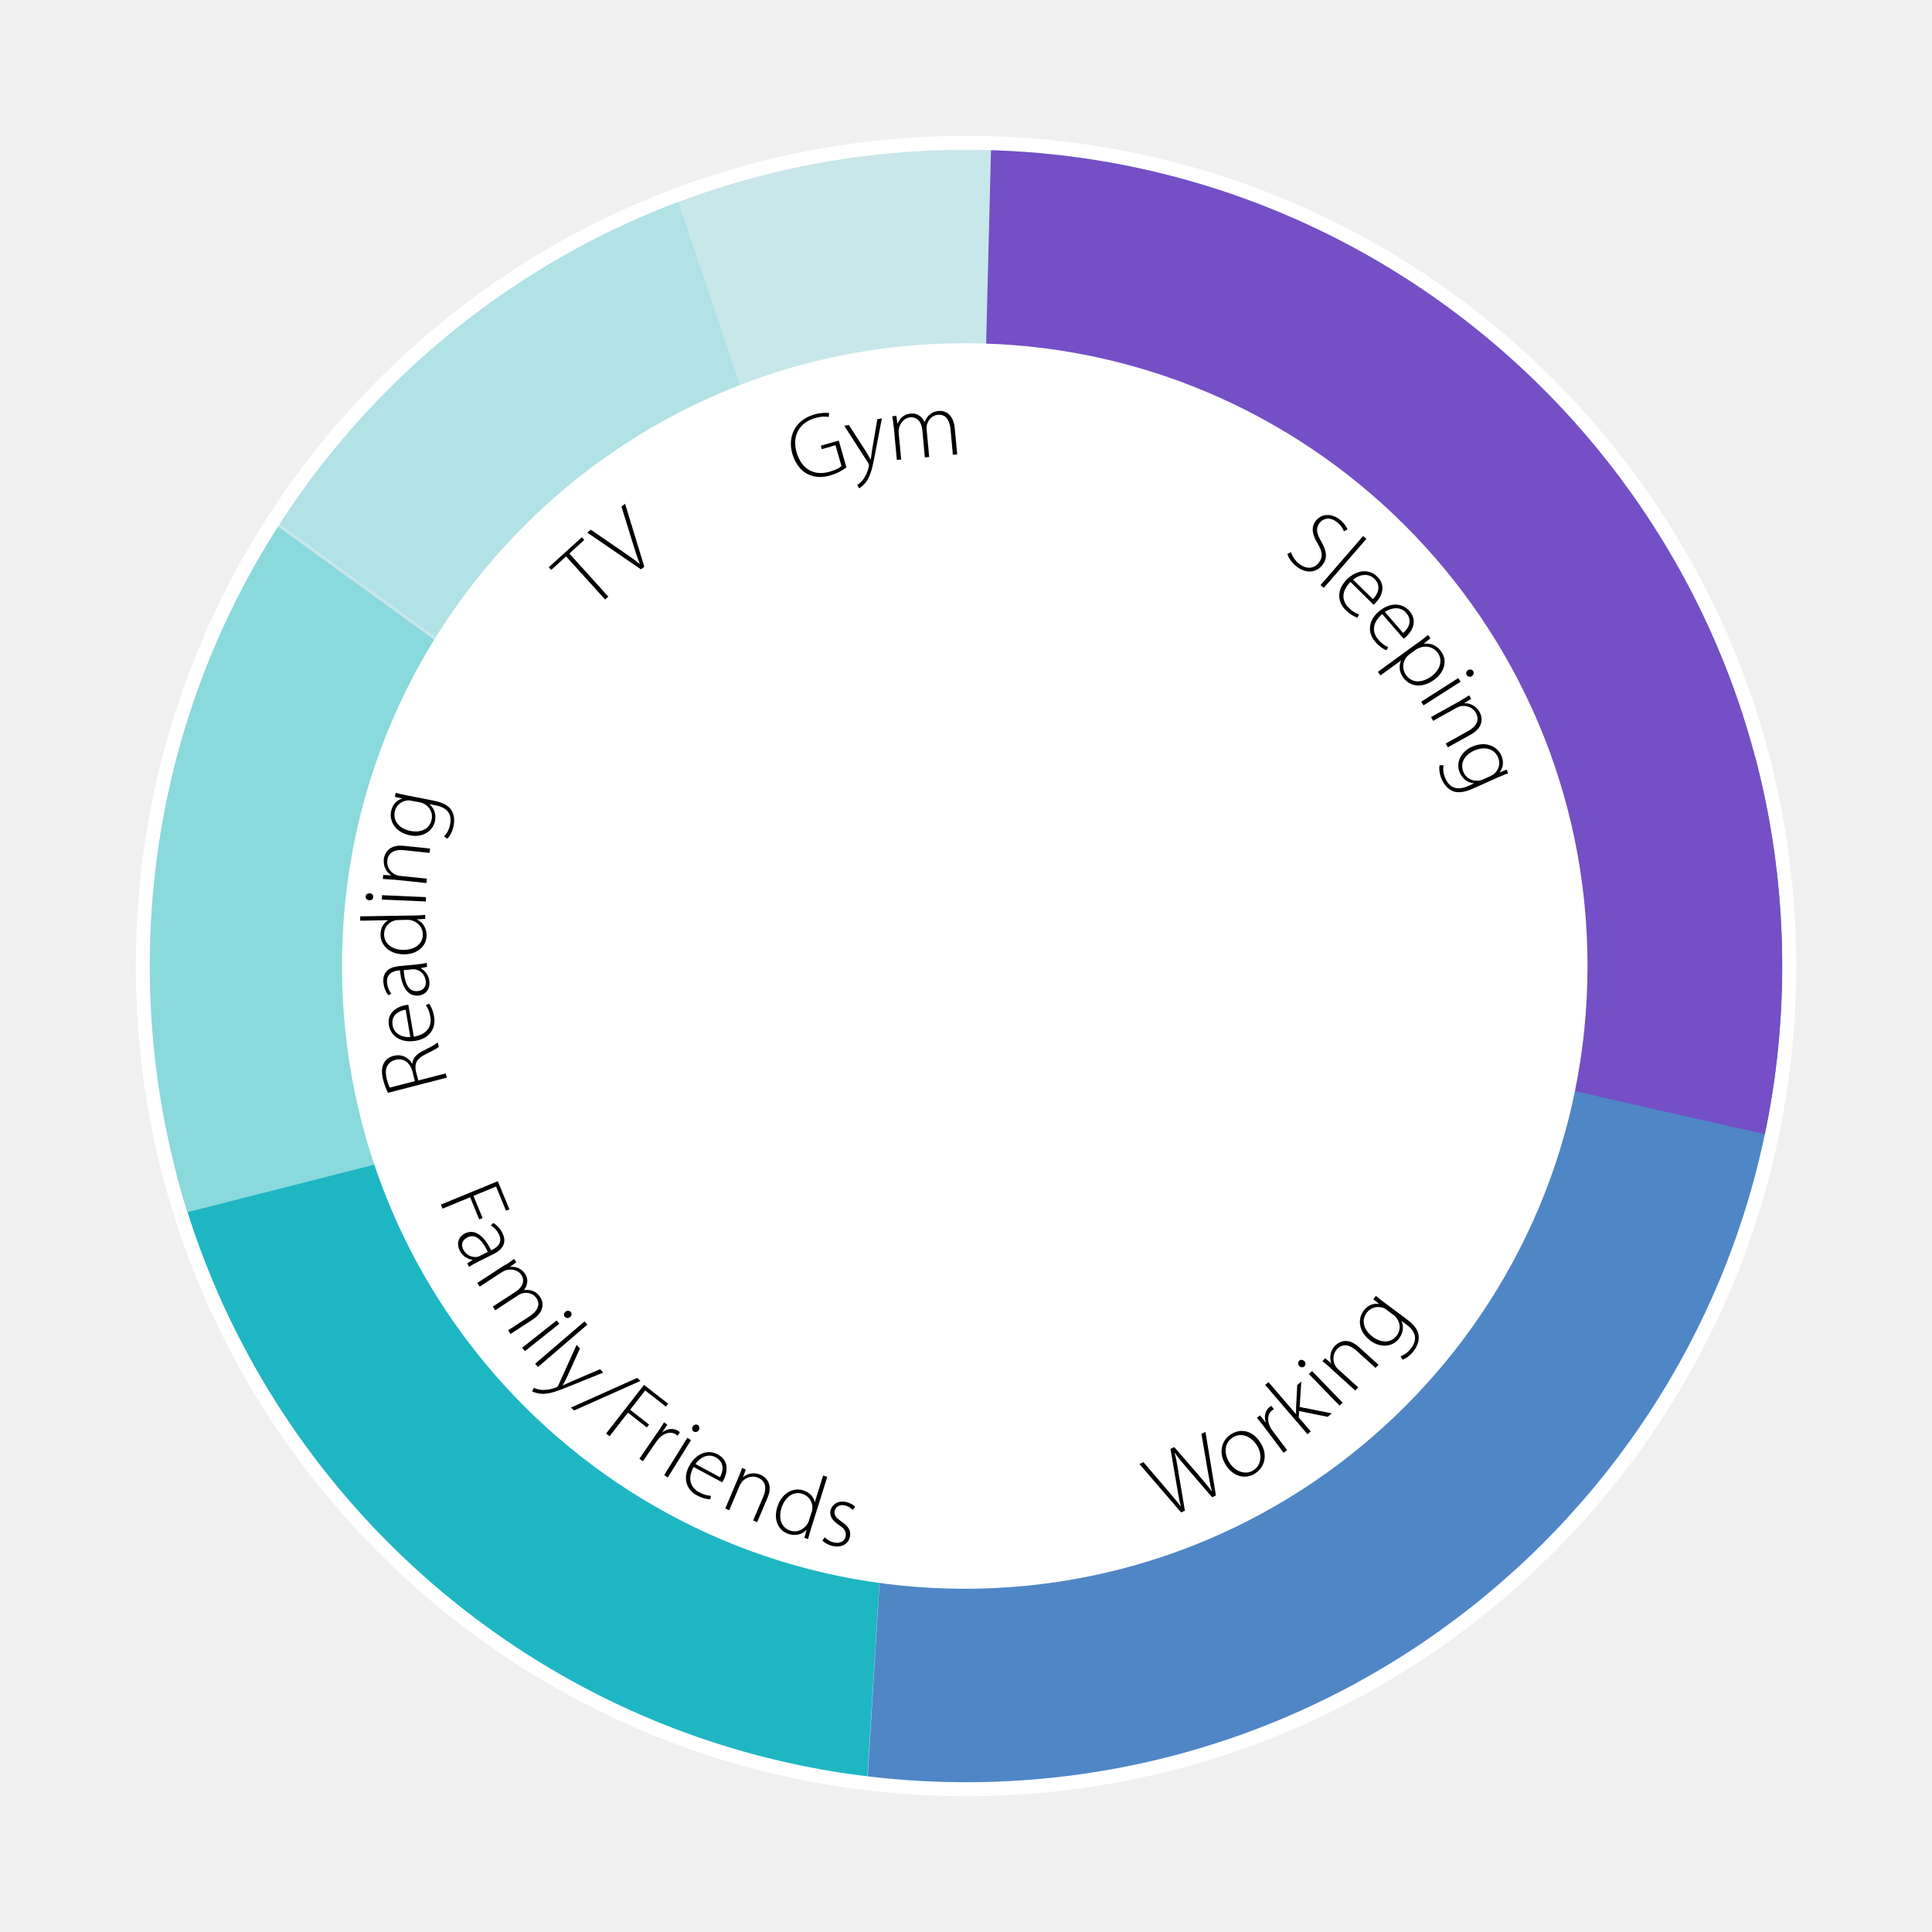
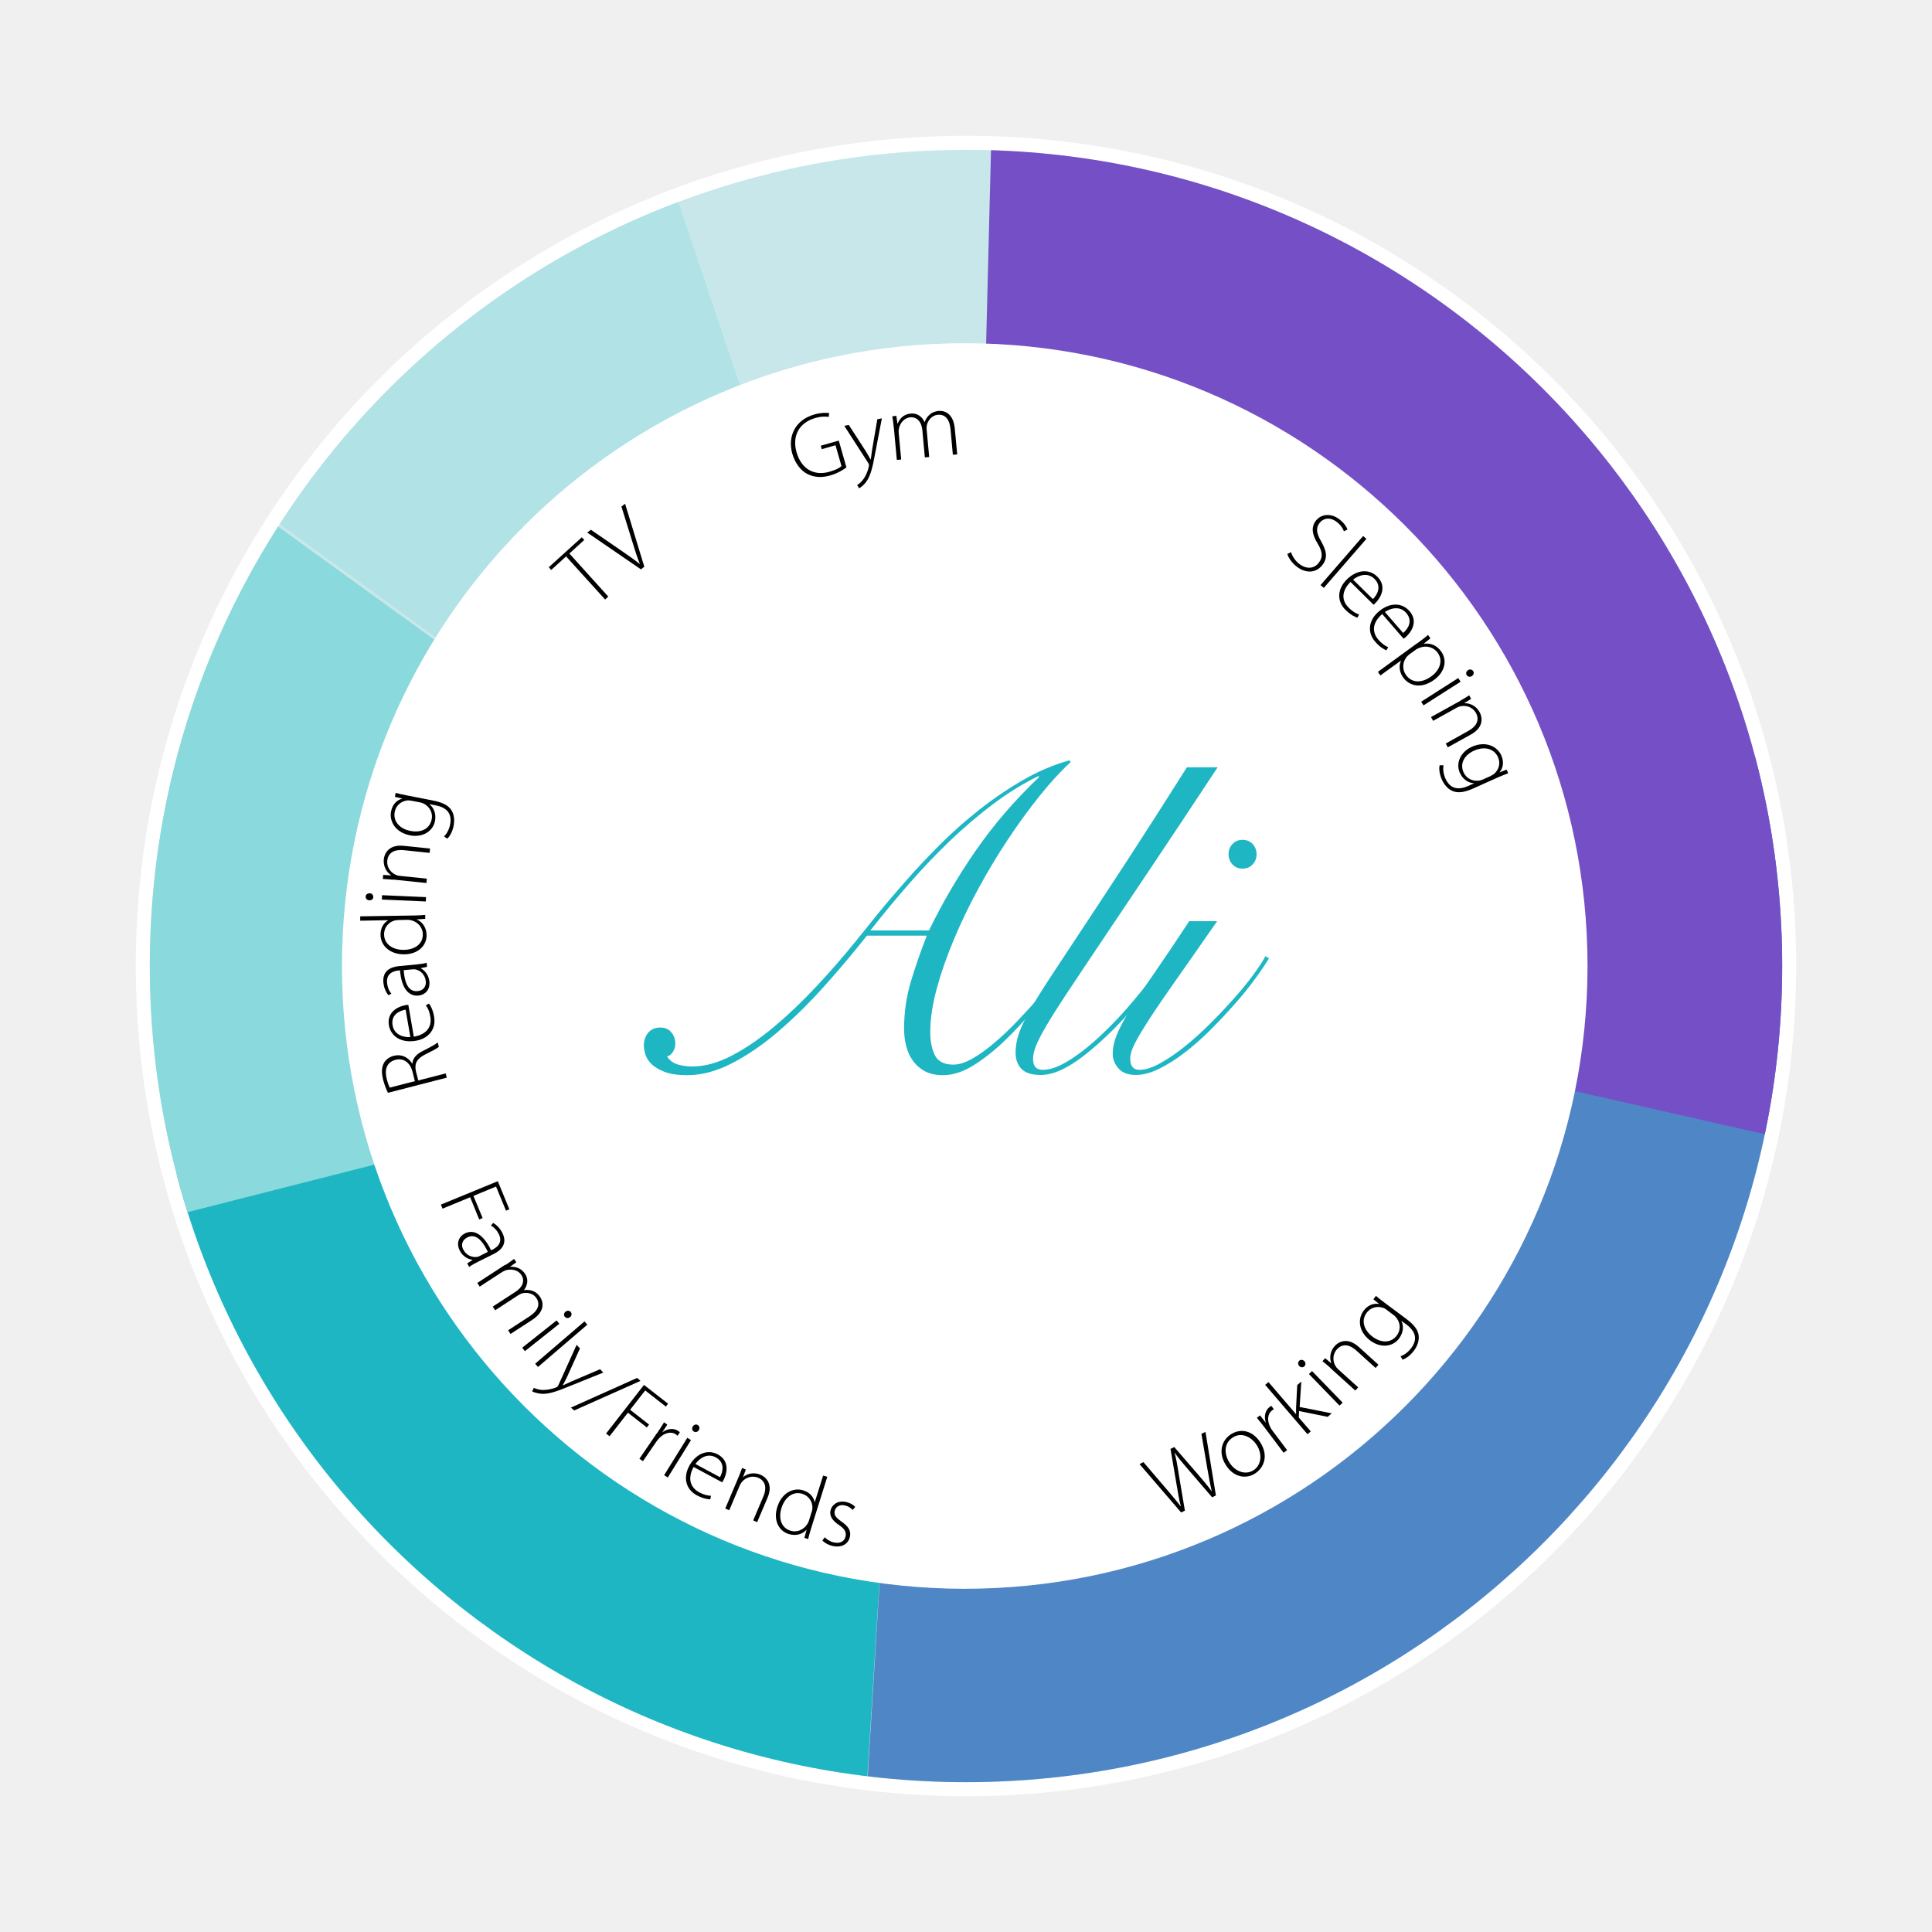
<svg xmlns="http://www.w3.org/2000/svg" id="Layer_1" viewBox="0 0 200 200">
  <defs>
    <style>.cls-1{fill:none;}.cls-2{clip-path:url(#clippath);}.cls-3,.cls-4{fill:#fff;}.cls-5{fill:#744fc6;}.cls-6{fill:#8ad9dd;}.cls-7{fill:#b1e2e5;}.cls-8{fill:#c8e7ea;}.cls-9{fill:#1eb6c3;}.cls-10{fill:#4f86c6;}.cls-4{stroke:#fff;stroke-miterlimit:10;}</style>
    <clipPath id="clippath">
      <circle class="cls-1" cx="100" cy="100" r="84.49" />
    </clipPath>
  </defs>
  <circle class="cls-3" cx="100" cy="100" r="85.94" />
-   <g>
-     <path class="cls-9" d="M90.87,98c-1.48,1.87-3,3.67-4.57,5.41-1.57,1.74-3.15,3.27-4.73,4.62-1.58,1.34-3.16,2.41-4.73,3.21-1.57,.8-3.08,1.2-4.53,1.2-1,0-1.79-.11-2.38-.34-.59-.23-1.04-.5-1.36-.81-.32-.32-.53-.65-.63-1-.11-.35-.16-.66-.16-.93,0-.51,.15-.95,.45-1.31s.72-.54,1.27-.54c.48,0,.86,.17,1.13,.5,.27,.33,.41,.72,.41,1.18,0,.27-.08,.54-.23,.81-.15,.27-.36,.44-.63,.5,.27,.42,.65,.7,1.13,.84,.48,.14,.98,.2,1.49,.2,1.3,0,2.66-.38,4.1-1.13,1.43-.75,2.88-1.74,4.35-2.97s2.92-2.61,4.37-4.16c1.45-1.55,2.84-3.15,4.16-4.78,.57-.72,1.29-1.61,2.15-2.67,.86-1.06,1.83-2.2,2.92-3.44,1.09-1.24,2.27-2.5,3.55-3.78s2.65-2.5,4.1-3.64c1.45-1.15,2.96-2.17,4.53-3.08s3.17-1.58,4.8-2.04l.14,.18c-1.03,.94-2.1,2.1-3.21,3.49-1.12,1.39-2.21,2.89-3.28,4.5-1.07,1.61-2.09,3.31-3.06,5.09-.97,1.78-1.82,3.55-2.56,5.32-.74,1.77-1.33,3.46-1.77,5.09-.44,1.63-.66,3.12-.66,4.48,0,.94,.16,1.73,.48,2.38,.32,.65,.96,.97,1.92,.97,.57,0,1.23-.21,1.97-.63,.74-.42,1.52-.98,2.33-1.68,.81-.69,1.62-1.46,2.42-2.31,.8-.84,1.56-1.68,2.29-2.51,.72-.83,1.37-1.61,1.95-2.35,.57-.74,1.03-1.34,1.36-1.79l.32,.14c-1.03,1.3-2.11,2.67-3.26,4.12-1.15,1.45-2.31,2.77-3.49,3.96-1.18,1.19-2.36,2.18-3.55,2.96-1.19,.79-2.33,1.18-3.42,1.18-.72,0-1.33-.13-1.83-.38-.5-.26-.91-.61-1.25-1.06s-.57-.97-.72-1.54c-.15-.57-.23-1.18-.23-1.81,0-1.72,.24-3.37,.72-4.96,.48-1.58,1.03-3.15,1.63-4.69h-6.2Zm6.43-.54c1.36-2.81,2.96-5.55,4.82-8.24,1.86-2.69,4.05-5.24,6.59-7.65l-.09-.09c-1.6,.79-3.16,1.75-4.69,2.9-1.52,1.15-3.01,2.41-4.46,3.8s-2.86,2.87-4.23,4.44c-1.37,1.57-2.71,3.18-4.01,4.84h6.07Z" />
-     <path class="cls-9" d="M127.18,80.58c-2.69,4.07-5.02,7.6-7.02,10.57-1.99,2.97-3.7,5.52-5.12,7.63s-2.58,3.86-3.49,5.23c-.91,1.37-1.62,2.5-2.13,3.37-.51,.88-.87,1.57-1.06,2.08-.2,.51-.29,.95-.29,1.31,0,.75,.33,1.13,1,1.13,.75,0,1.64-.31,2.65-.93,1.01-.62,2.1-1.46,3.26-2.54,1.16-1.07,2.35-2.32,3.55-3.76,1.21-1.43,2.38-2.96,3.53-4.59l.5,.18c-1.09,1.54-2.23,3.03-3.44,4.46-1.21,1.43-2.37,2.68-3.49,3.73-1.48,1.39-2.75,2.4-3.83,3.03s-2.04,.95-2.92,.95c-.94,0-1.61-.21-2.01-.63s-.61-.98-.61-1.67c0-.63,.11-1.29,.34-1.97,.23-.68,.61-1.49,1.15-2.44s1.26-2.1,2.15-3.46c.89-1.36,1.99-3.02,3.3-5,1.31-1.98,2.86-4.33,4.64-7.06,1.78-2.73,3.83-5.94,6.16-9.62h3.17Z" />
-     <path class="cls-9" d="M127.13,96.51c-1.66,2.38-3.06,4.39-4.21,6.02-1.15,1.63-2.08,2.99-2.78,4.07s-1.22,1.95-1.54,2.58c-.32,.63-.47,1.15-.47,1.54,0,.79,.32,1.18,.95,1.18s1.3-.22,2.11-.66c.8-.44,1.64-1,2.51-1.7,.88-.69,1.75-1.48,2.63-2.35,.88-.87,1.7-1.74,2.47-2.6,.77-.86,1.45-1.69,2.04-2.49,.59-.8,1.02-1.46,1.29-1.97l.36,.23c-.36,.6-.85,1.33-1.47,2.17-.62,.85-1.32,1.71-2.11,2.6-.79,.89-1.61,1.77-2.49,2.65-.88,.88-1.77,1.66-2.67,2.35s-1.79,1.25-2.65,1.67-1.65,.63-2.38,.63c-.81,0-1.42-.23-1.81-.68s-.59-.95-.59-1.49c0-.63,.14-1.31,.43-2.01,.29-.71,.75-1.58,1.38-2.6,.63-1.03,1.46-2.27,2.47-3.73,1.01-1.46,2.23-3.27,3.64-5.41h2.9Zm2.63-8.42c.42,0,.77,.14,1.04,.43,.27,.29,.41,.64,.41,1.06s-.14,.78-.41,1.06c-.27,.29-.62,.43-1.04,.43s-.77-.14-1.04-.43c-.27-.29-.41-.64-.41-1.06s.14-.78,.41-1.06c.27-.29,.62-.43,1.04-.43Z" />
-   </g>
  <g class="cls-2">
    <g>
      <g>
        <circle class="cls-8" cx="99.87" cy="100" r="85.55" />
        <path class="cls-9" d="M89.74,184.69l5.2-83.55L17.49,121.77c9.25,34.75,38.62,58.78,72.26,62.92Z" />
        <path class="cls-10" d="M89.79,184.46c10.2,1.2,20.78,.59,31.33-2.12,45.83-11.77,73.45-58.46,61.68-104.29l-87.86,22.56-5.15,83.85Z" />
        <path class="cls-6" d="M28.19,54.08c-8.77,13.43-13.87,29.47-13.87,46.71,0,8.71,1.31,17.12,3.73,25.04l80.85-20.56L28.19,54.08Z" />
        <path class="cls-7" d="M28.15,53.35l.97,1.02,69.22,50.12L69.86,19.87c-17.22,6.45-31.81,18.3-41.71,33.49Z" />
        <path class="cls-5" d="M182.11,75.32c-10.78-34.54-41.41-59.16-79.5-60.64l-2.12,84.09,83.12,18.85c3.98-23.45,1.52-32.64-1.5-42.3Z" />
        <circle class="cls-4" cx="99.87" cy="100" r="63.97" />
      </g>
      <g>
        <g>
          <path d="M133.65,57.16c.13,.42,.41,.87,.83,1.2,.75,.59,1.54,.53,2.03-.09,.44-.56,.42-1.12-.09-1.97-.58-.92-.73-1.72-.2-2.4,.58-.73,1.61-.79,2.46-.12,.47,.37,.73,.78,.81,1.03l-.37,.19c-.06-.2-.27-.6-.7-.94-.81-.64-1.49-.34-1.8,.05-.44,.56-.34,1.09,.15,1.94,.56,.99,.7,1.71,.11,2.46-.58,.73-1.61,.96-2.68,.12-.43-.34-.83-.88-.93-1.28l.37-.19Z" />
          <path d="M141.11,55.49l.34,.29-4.41,5.08-.34-.29,4.41-5.08Z" />
          <path d="M139.8,60.24c-1.02,1.04-.86,2-.19,2.66,.47,.47,.81,.61,1.08,.71l-.17,.33c-.19-.06-.66-.24-1.23-.8-.93-.92-.84-2.17,.1-3.12,1.07-1.08,2.36-1.15,3.19-.32,1.06,1.05,.28,2.25-.18,2.71-.09,.09-.14,.14-.21,.19l-2.39-2.36Zm2.32,1.78c.45-.44,.95-1.32,.16-2.1-.71-.7-1.65-.37-2.21,.08l2.05,2.02Z" />
          <path d="M143.08,63.57c-1.1,.95-1.01,1.93-.4,2.64,.44,.5,.76,.67,1.03,.79l-.19,.32c-.19-.07-.64-.29-1.16-.89-.86-.99-.67-2.23,.34-3.1,1.15-1,2.44-.96,3.21-.07,.98,1.13,.1,2.26-.39,2.69-.1,.08-.15,.13-.22,.17l-2.2-2.54Zm2.17,1.96c.49-.41,1.05-1.24,.32-2.08-.66-.76-1.62-.49-2.21-.1l1.89,2.17Z" />
          <path d="M146.68,66.62c.46-.33,.82-.61,1.15-.89l.25,.35-.68,.54v.02c.69-.09,1.32,.15,1.78,.79,.69,.95,.37,2.15-.71,2.94-1.32,.96-2.56,.66-3.21-.23-.38-.53-.49-1.17-.23-1.74v-.02s-2.13,1.54-2.13,1.54l-.26-.37,4.02-2.93Zm-.79,1.13c-.1,.07-.19,.16-.27,.25-.46,.56-.47,1.33-.06,1.89,.62,.85,1.65,.83,2.63,.11,.83-.6,1.24-1.61,.63-2.44-.39-.54-1.14-.79-1.87-.5-.12,.05-.25,.1-.35,.17l-.72,.52Z" />
          <path d="M147.12,72.64l3.84-2.45,.24,.38-3.84,2.45-.24-.38Zm5.25-2.65c-.18,.11-.41,.09-.54-.11-.11-.17-.04-.39,.14-.51,.18-.11,.42-.08,.53,.1,.12,.18,.05,.4-.14,.52Z" />
          <path d="M151.16,72.54c.36-.2,.63-.37,.93-.56l.2,.37-.7,.43v.02c.58-.03,1.22,.27,1.58,.92,.21,.38,.58,1.5-.91,2.32l-2.38,1.32-.22-.39,2.35-1.31c.72-.4,1.23-1.05,.77-1.87-.31-.56-.98-.81-1.58-.68-.11,.02-.26,.07-.38,.14l-2.46,1.37-.22-.39,3.03-1.68Z" />
          <path d="M156.12,80.05c-.32,.12-.65,.25-1.09,.44l-2.47,1.11c-1.06,.48-1.69,.49-2.18,.29-.53-.22-.91-.72-1.12-1.19-.21-.47-.33-1.06-.23-1.48h.4c-.06,.37-.04,.85,.21,1.39,.39,.87,1.12,1.3,2.35,.75l.59-.26v-.02c-.53-.03-1.12-.34-1.46-1.08-.46-1.04,.12-2.19,1.24-2.69,1.45-.65,2.63-.04,3.05,.88,.36,.81,.1,1.43-.17,1.75v.02s.72-.29,.72-.29l.17,.38Zm-1.8,.27c.15-.07,.27-.14,.38-.23,.42-.4,.68-1.03,.37-1.71-.39-.88-1.39-1.16-2.48-.67-.93,.42-1.52,1.27-1.08,2.25,.25,.55,.82,.92,1.51,.86,.16-.01,.33-.06,.47-.12l.83-.37Z" />
        </g>
        <g>
          <path d="M122.27,156.57l-4.31-5.01,.41-.2,2.42,2.83c.55,.65,1.06,1.25,1.43,1.74h.02c-.17-.59-.29-1.38-.44-2.24l-.63-3.7,.39-.19,2.42,2.79c.52,.61,1.06,1.23,1.44,1.77h.02c-.17-.69-.29-1.41-.44-2.24l-.63-3.69,.42-.2,1.08,6.58-.39,.19-2.48-2.88c-.63-.73-1.05-1.23-1.39-1.73h-.02c.17,.59,.28,1.23,.43,2.2l.64,3.79-.39,.19Z" />
          <path d="M130.46,149.31c.92,1.43,.33,2.67-.53,3.22-.99,.64-2.25,.36-3.02-.85-.84-1.31-.44-2.59,.51-3.2,1.06-.68,2.29-.35,3.04,.83Zm-3.18,2.11c.62,.96,1.69,1.29,2.48,.78,.8-.51,.96-1.64,.33-2.62-.45-.7-1.47-1.42-2.48-.77-.98,.63-.86,1.79-.33,2.61Z" />
          <path d="M130.96,147.84c-.27-.36-.57-.73-.85-1.07l.33-.25,.57,.73,.02-.02c-.19-.58-.08-1.22,.42-1.6,.05-.04,.11-.07,.16-.09l.26,.34c-.06,.03-.12,.07-.18,.12-.5,.38-.53,1.08-.19,1.74,.06,.12,.14,.25,.23,.37l1.51,2.01-.36,.27-1.92-2.55Z" />
          <path d="M134.16,146.39h.01c0-.19,0-.47,0-.68l.12-2.33,.42-.36-.17,2.63,3.32,.66-.42,.36-2.96-.6-.03,.67,1.24,1.44-.34,.29-4.38-5.11,.34-.29,2.85,3.32Z" />
          <path d="M135.02,140.9c.15,.15,.17,.38,0,.55-.15,.14-.38,.11-.52-.04-.15-.15-.16-.39-.01-.54,.15-.15,.38-.12,.53,.03Zm3.65,4.61l-3.17-3.27,.32-.31,3.17,3.27-.32,.31Z" />
          <path d="M137.73,141.61c-.31-.28-.55-.48-.83-.7l.28-.31,.63,.53h.01c-.21-.54-.14-1.25,.36-1.8,.29-.32,1.23-1.03,2.5,.12l2.02,1.83-.3,.33-1.99-1.8c-.61-.56-1.39-.82-2.02-.12-.43,.47-.46,1.19-.14,1.72,.06,.1,.15,.22,.26,.32l2.09,1.89-.3,.33-2.57-2.32Z" />
          <path d="M142.44,134.15c.26,.22,.54,.45,.92,.73l2.18,1.62c.94,.7,1.26,1.23,1.32,1.76,.07,.57-.18,1.15-.49,1.56-.31,.42-.76,.8-1.18,.93l-.2-.35c.35-.13,.76-.39,1.11-.86,.57-.77,.58-1.62-.5-2.42l-.52-.38v.02c.22,.47,.24,1.14-.25,1.8-.68,.92-1.97,.97-2.96,.23-1.28-.95-1.32-2.28-.72-3.09,.53-.72,1.2-.79,1.61-.71h.01s-.6-.49-.6-.49l.25-.33Zm1.11,1.44c-.13-.1-.25-.17-.39-.21-.55-.18-1.23-.08-1.68,.51-.58,.77-.34,1.78,.63,2.5,.82,.61,1.86,.71,2.5-.16,.36-.49,.4-1.17,0-1.74-.09-.13-.21-.26-.34-.35l-.73-.55Z" />
        </g>
        <g>
          <path d="M51.53,122.27l1.2,2.92-.35,.14-1.03-2.5-2.34,.97,.95,2.29-.35,.15-.94-2.3-2.86,1.18-.17-.42,5.91-2.43Z" />
          <path d="M48.37,130.78l.55-.35v-.02c-.42-.04-1.01-.31-1.33-.96-.41-.82-.02-1.49,.52-1.76,.94-.47,1.92,.07,2.73,1.74l.11-.05c.4-.2,1.17-.68,.68-1.64-.18-.36-.46-.68-.81-.87l.23-.27c.44,.24,.76,.65,.95,1.02,.59,1.17-.18,1.84-.91,2.2l-1.59,.79c-.32,.16-.65,.34-.94,.54l-.19-.37Zm2.13-1.18c-.42-.9-1.13-2-2.11-1.51-.59,.29-.66,.81-.45,1.23,.34,.68,.95,.85,1.42,.8,.1-.01,.19-.04,.26-.08l.87-.44Z" />
          <path d="M52.33,130.95c.35-.23,.6-.41,.89-.63l.23,.35-.66,.47h.01c.6-.03,1.16,.13,1.57,.75,.35,.53,.25,1.16-.12,1.64v.02c.31-.04,.57-.01,.78,.05,.37,.11,.65,.3,.91,.71,.24,.37,.6,1.38-.84,2.32l-2.25,1.46-.25-.38,2.21-1.44c.86-.56,1.15-1.22,.72-1.89-.31-.47-.91-.62-1.41-.51-.13,.03-.28,.09-.42,.18l-2.44,1.59-.25-.38,2.38-1.55c.69-.45,.98-1.11,.58-1.73-.33-.51-1.01-.64-1.55-.5-.13,.04-.27,.1-.41,.18l-2.35,1.53-.25-.38,2.9-1.89Z" />
          <path d="M54.05,139.52l3.57-2.83,.28,.35-3.56,2.83-.28-.35Zm4.95-3.17c-.16,.13-.39,.13-.54-.05-.13-.16-.08-.39,.09-.52,.16-.13,.41-.12,.54,.04,.13,.17,.09,.39-.08,.53Z" />
          <path d="M60.51,136.79l.29,.34-5.11,4.38-.29-.34,5.11-4.38Z" />
          <path d="M60.04,139.58l-1.32,2.92c-.15,.31-.32,.66-.48,.92h.01c.27-.12,.61-.28,.97-.44l2.9-1.24,.33,.35-3.4,1.37c-1.4,.58-2.28,.89-3.06,.82-.47-.05-.79-.19-.9-.24l.17-.37c.22,.1,.54,.21,.92,.22,.32,0,.8-.04,1.35-.25,.1-.04,.15-.07,.18-.1,.03-.03,.07-.08,.11-.18l1.87-4.14,.33,.35Z" />
          <path d="M59.11,145.71l6.85-3.07,.34,.31-6.86,3.06-.33-.29Z" />
          <path d="M66.67,143.37l2.49,1.94-.23,.3-2.14-1.67-1.56,2,1.96,1.53-.23,.3-1.96-1.53-1.9,2.44-.36-.28,3.93-5.04Z" />
          <path d="M68,148.39c.26-.38,.51-.77,.74-1.15l.34,.24-.51,.77h.02c.49-.35,1.13-.46,1.65-.1,.05,.04,.1,.08,.14,.12l-.24,.36c-.05-.05-.1-.09-.17-.14-.51-.35-1.19-.16-1.71,.37-.09,.1-.19,.21-.28,.33l-1.42,2.07-.37-.25,1.8-2.63Z" />
          <path d="M68.75,152.71l2.4-3.87,.38,.24-2.4,3.87-.38-.24Zm3.59-4.66c-.11,.18-.33,.26-.53,.13-.18-.11-.2-.34-.09-.52,.11-.18,.34-.25,.52-.14,.18,.11,.21,.34,.1,.53Z" />
          <path d="M71.8,151.86c-.69,1.28-.26,2.16,.56,2.61,.58,.31,.95,.36,1.24,.37l-.07,.37c-.2,0-.71-.05-1.4-.42-1.15-.62-1.42-1.84-.79-3.02,.72-1.34,1.94-1.76,2.97-1.21,1.31,.71,.9,2.07,.59,2.65-.06,.11-.09,.18-.14,.24l-2.96-1.59Zm2.73,1.06c.31-.55,.54-1.53-.44-2.06-.88-.47-1.69,.11-2.1,.69l2.54,1.37Z" />
          <path d="M76.43,152.98c.16-.38,.27-.68,.39-1.02l.39,.17-.29,.77h.02c.43-.37,1.12-.52,1.8-.23,.4,.17,1.38,.83,.71,2.39l-1.07,2.51-.41-.18,1.05-2.47c.33-.76,.32-1.58-.54-1.95-.59-.25-1.27-.04-1.67,.43-.07,.09-.16,.22-.22,.35l-1.1,2.59-.41-.18,1.35-3.19Z" />
          <path d="M85.64,152.88l-1.7,5.42c-.1,.32-.21,.71-.28,1.02l-.39-.12,.23-.83h-.02c-.37,.41-1.03,.68-1.84,.43-1.07-.34-1.59-1.48-1.18-2.78,.45-1.45,1.62-2.07,2.69-1.74,.75,.23,1.1,.77,1.18,1.21h.02s.86-2.74,.86-2.74l.43,.13Zm-1.62,3.67c.04-.12,.07-.28,.08-.41,.03-.63-.33-1.27-1.04-1.5-.94-.3-1.8,.34-2.16,1.46-.31,.98-.1,2.03,.93,2.36,.62,.19,1.33-.04,1.75-.7,.07-.1,.12-.21,.16-.34l.27-.87Z" />
          <path d="M85.38,159.14c.21,.21,.53,.44,.93,.53,.7,.16,1.12-.15,1.22-.61,.11-.49-.12-.82-.71-1.21-.66-.45-.97-.93-.85-1.47,.15-.64,.78-1.09,1.64-.89,.41,.09,.73,.29,.92,.5l-.26,.32c-.13-.14-.38-.37-.82-.47-.56-.13-.95,.17-1.04,.57-.1,.46,.17,.73,.72,1.12,.65,.45,1,.9,.85,1.57-.17,.76-.88,1.14-1.79,.94-.43-.1-.8-.31-1.06-.56l.25-.34Z" />
        </g>
        <g>
          <path d="M40.15,113.11c-.18-.36-.37-.88-.48-1.3-.21-.81-.16-1.36,.09-1.8,.19-.33,.56-.6,.99-.71,.83-.21,1.5,.14,1.92,.8h.02c.03-.54,.42-.98,1.07-1.3,.91-.46,1.34-.7,1.55-.89l.12,.46c-.15,.14-.67,.42-1.4,.78-.84,.42-1.15,.9-.98,1.73l.25,.97,2.84-.73,.11,.44-6.1,1.57Zm2.8-1.19l-.25-.98c-.25-.96-.94-1.44-1.75-1.23-.95,.25-1.16,1.04-.91,2.01,.11,.42,.23,.72,.31,.87l2.6-.67Z" />
          <path d="M42.84,107.32c1.43-.25,1.87-1.13,1.71-2.05-.11-.66-.3-.97-.47-1.2l.33-.18c.12,.16,.4,.58,.53,1.37,.22,1.29-.58,2.25-1.89,2.48-1.5,.26-2.58-.44-2.79-1.59-.25-1.47,1.08-1.99,1.73-2.1,.13-.02,.2-.03,.28-.03l.57,3.31Zm-.85-2.8c-.63,.1-1.54,.52-1.35,1.62,.17,.99,1.13,1.26,1.84,1.22l-.49-2.84Z" />
          <path d="M44.2,100.09l-.64,.13v.02c.37,.19,.82,.65,.89,1.37,.09,.91-.51,1.39-1.12,1.45-1.05,.1-1.76-.76-1.92-2.6h-.12c-.45,.05-1.33,.23-1.22,1.3,.04,.4,.18,.8,.45,1.1l-.31,.17c-.32-.39-.48-.88-.52-1.29-.13-1.31,.83-1.65,1.64-1.73l1.77-.17c.36-.03,.73-.08,1.07-.17l.04,.41Zm-2.41,.34c.07,.99,.34,2.28,1.43,2.17,.65-.06,.9-.52,.86-.99-.07-.75-.58-1.14-1.04-1.25-.1-.02-.2-.03-.28-.02l-.97,.09Z" />
          <path d="M37.28,94.86l5.68-.09c.33,0,.74-.03,1.06-.06v.41s-.86,.05-.86,.05v.02c.51,.22,.98,.76,1,1.6,.02,1.12-.91,1.98-2.27,2-1.52,.03-2.48-.89-2.5-2.01-.01-.78,.39-1.29,.78-1.5v-.02s-2.88,.05-2.88,.05v-.45Zm3.98,.38c-.12,0-.29,.02-.41,.05-.61,.17-1.11,.71-1.09,1.46,.02,.99,.89,1.6,2.07,1.58,1.02-.02,1.96-.54,1.94-1.63-.01-.65-.46-1.25-1.22-1.44-.12-.03-.24-.04-.38-.04l-.91,.02Z" />
          <path d="M38.26,92.47c.21,0,.39,.16,.38,.4,0,.21-.2,.34-.41,.33-.21,0-.39-.18-.38-.38,0-.21,.19-.35,.41-.34Zm5.82,.85l-4.55-.2,.02-.45,4.55,.2-.02,.45Z" />
          <path d="M40.72,91.07c-.42-.04-.73-.06-1.09-.08l.04-.42,.82,.05v-.02c-.48-.3-.83-.91-.76-1.66,.05-.43,.39-1.56,2.08-1.38l2.71,.28-.05,.45-2.67-.28c-.83-.09-1.61,.15-1.71,1.09-.07,.64,.33,1.23,.9,1.47,.1,.04,.25,.09,.4,.1l2.8,.29-.05,.45-3.45-.36Z" />
          <path d="M40.97,82.08c.33,.09,.68,.17,1.15,.26l2.66,.52c1.14,.22,1.67,.57,1.95,1.01,.31,.48,.33,1.11,.23,1.61-.1,.51-.34,1.05-.66,1.34l-.33-.23c.26-.27,.52-.68,.63-1.26,.18-.94-.17-1.71-1.5-1.96l-.63-.12v.02c.4,.32,.71,.92,.56,1.72-.22,1.12-1.35,1.72-2.56,1.49-1.56-.3-2.18-1.48-1.99-2.47,.17-.88,.74-1.23,1.15-1.33v-.02s-.75-.17-.75-.17l.08-.41Zm1.62,.81c-.16-.03-.3-.04-.44-.03-.57,.08-1.15,.46-1.29,1.19-.18,.94,.47,1.75,1.65,1.97,1,.2,1.98-.16,2.18-1.22,.12-.59-.15-1.22-.75-1.57-.14-.08-.3-.14-.46-.17l-.9-.17Z" />
        </g>
        <g>
          <path d="M58.6,57.6l-1.54,1.4-.25-.28,3.42-3.1,.25,.28-1.54,1.4,4.03,4.46-.33,.3-4.03-4.45Z" />
          <path d="M66.35,58.94l-5.56-3.81,.38-.29,2.97,2.04c.8,.55,1.51,1.04,2.08,1.5h.02c-.29-.7-.55-1.54-.83-2.46l-1.08-3.48,.38-.29,1.99,6.52-.34,.26Z" />
        </g>
        <g>
          <path d="M87.63,48.38c-.27,.21-.86,.6-1.69,.84-.81,.23-1.62,.24-2.41-.18-.65-.35-1.22-1.08-1.51-2.07-.49-1.7,.21-3.48,2.3-4.07,.66-.19,1.24-.18,1.51-.14l-.04,.4c-.36-.06-.8-.06-1.39,.11-1.7,.49-2.42,1.88-1.94,3.55,.5,1.74,1.81,2.48,3.43,2.01,.65-.19,1.03-.4,1.22-.58l-.62-2.16-1.42,.41-.1-.36,1.86-.53,.79,2.77Z" />
          <path d="M87.86,43.98l1.74,2.69c.18,.29,.38,.63,.52,.9h.02c.04-.3,.09-.67,.15-1.06l.53-3.11,.47-.09-.69,3.6c-.27,1.49-.49,2.4-.97,3.02-.29,.37-.59,.56-.69,.62l-.21-.34c.21-.13,.47-.34,.68-.65,.18-.26,.41-.69,.53-1.27,.02-.1,.02-.16,.01-.2,0-.04-.03-.1-.09-.19l-2.46-3.82,.47-.09Z" />
          <path d="M92.51,44.17c-.04-.42-.08-.73-.14-1.08l.42-.04,.11,.8h.02c.24-.55,.64-.98,1.39-1.04,.63-.06,1.15,.32,1.39,.87h.02c.11-.28,.25-.5,.41-.66,.27-.27,.57-.43,1.05-.48,.44-.04,1.5,.11,1.66,1.83l.25,2.67-.45,.04-.24-2.63c-.09-1.02-.54-1.59-1.33-1.51-.56,.05-.97,.51-1.11,1.01-.03,.13-.05,.29-.04,.46l.27,2.9-.45,.04-.26-2.83c-.08-.82-.52-1.38-1.26-1.32-.61,.06-1.04,.59-1.16,1.14-.03,.13-.04,.29-.03,.44l.26,2.79-.45,.04-.32-3.45Z" />
        </g>
      </g>
    </g>
  </g>
+   <g>
+     <path class="cls-9" d="M89.74,96.86c-1.48,1.87-3,3.67-4.57,5.41-1.57,1.74-3.15,3.27-4.73,4.62-1.58,1.34-3.16,2.41-4.73,3.21-1.57,.8-3.08,1.2-4.53,1.2-1,0-1.79-.11-2.38-.34-.59-.23-1.04-.5-1.36-.81-.32-.32-.53-.65-.63-1-.11-.35-.16-.66-.16-.93,0-.51,.15-.95,.45-1.31s.72-.54,1.27-.54c.48,0,.86,.17,1.13,.5,.27,.33,.41,.72,.41,1.18,0,.27-.08,.54-.23,.81-.15,.27-.36,.44-.63,.5,.27,.42,.65,.7,1.13,.84,.48,.14,.98,.2,1.49,.2,1.3,0,2.66-.38,4.1-1.13,1.43-.75,2.88-1.74,4.35-2.97s2.92-2.61,4.37-4.16c1.45-1.55,2.84-3.15,4.16-4.78,.57-.72,1.29-1.61,2.15-2.67,.86-1.06,1.83-2.2,2.92-3.44,1.09-1.24,2.27-2.5,3.55-3.78s2.65-2.5,4.1-3.64c1.45-1.15,2.96-2.17,4.53-3.08s3.17-1.58,4.8-2.04l.14,.18c-1.03,.94-2.1,2.1-3.21,3.49-1.12,1.39-2.21,2.89-3.28,4.5-1.07,1.61-2.09,3.31-3.06,5.09-.97,1.78-1.82,3.55-2.56,5.32-.74,1.77-1.33,3.46-1.77,5.09-.44,1.63-.66,3.12-.66,4.48,0,.94,.16,1.73,.48,2.38,.32,.65,.96,.97,1.92,.97,.57,0,1.23-.21,1.97-.63,.74-.42,1.52-.98,2.33-1.68,.81-.69,1.62-1.46,2.42-2.31,.8-.84,1.56-1.68,2.29-2.51,.72-.83,1.37-1.61,1.95-2.35,.57-.74,1.03-1.34,1.36-1.79l.32,.14c-1.03,1.3-2.11,2.67-3.26,4.12-1.15,1.45-2.31,2.77-3.49,3.96-1.18,1.19-2.36,2.18-3.55,2.96-1.19,.79-2.33,1.18-3.42,1.18-.72,0-1.33-.13-1.83-.38-.5-.26-.91-.61-1.25-1.06s-.57-.97-.72-1.54c-.15-.57-.23-1.18-.23-1.81,0-1.72,.24-3.37,.72-4.96,.48-1.58,1.03-3.15,1.63-4.69h-6.2Zm6.43-.54c1.36-2.81,2.96-5.55,4.82-8.24,1.86-2.69,4.05-5.24,6.59-7.65l-.09-.09c-1.6,.79-3.16,1.75-4.69,2.9-1.52,1.15-3.01,2.41-4.46,3.8s-2.86,2.87-4.23,4.44c-1.37,1.57-2.71,3.18-4.01,4.84h6.07Z" />
+     <path class="cls-9" d="M126.05,79.43c-2.69,4.07-5.02,7.6-7.02,10.57-1.99,2.97-3.7,5.52-5.12,7.63s-2.58,3.86-3.49,5.23c-.91,1.37-1.62,2.5-2.13,3.37-.51,.88-.87,1.57-1.06,2.08-.2,.51-.29,.95-.29,1.31,0,.75,.33,1.13,1,1.13,.75,0,1.64-.31,2.65-.93,1.01-.62,2.1-1.46,3.26-2.54,1.16-1.07,2.35-2.32,3.55-3.76,1.21-1.43,2.38-2.96,3.53-4.59l.5,.18c-1.09,1.54-2.23,3.03-3.44,4.46-1.21,1.43-2.37,2.68-3.49,3.73-1.48,1.39-2.75,2.4-3.83,3.03s-2.04,.95-2.92,.95c-.94,0-1.61-.21-2.01-.63s-.61-.98-.61-1.67c0-.63,.11-1.29,.34-1.97,.23-.68,.61-1.49,1.15-2.44s1.26-2.1,2.15-3.46c.89-1.36,1.99-3.02,3.3-5,1.31-1.98,2.86-4.33,4.64-7.06,1.78-2.73,3.83-5.94,6.16-9.62h3.17Z" />
+     <path class="cls-9" d="M126,95.36c-1.66,2.38-3.06,4.39-4.21,6.02-1.15,1.63-2.08,2.99-2.78,4.07s-1.22,1.95-1.54,2.58c-.32,.63-.47,1.15-.47,1.54,0,.79,.32,1.18,.95,1.18s1.3-.22,2.11-.66c.8-.44,1.64-1,2.51-1.7,.88-.69,1.75-1.48,2.63-2.35,.88-.87,1.7-1.74,2.47-2.6,.77-.86,1.45-1.69,2.04-2.49,.59-.8,1.02-1.46,1.29-1.97l.36,.23c-.36,.6-.85,1.33-1.47,2.17-.62,.85-1.32,1.71-2.11,2.6-.79,.89-1.61,1.77-2.49,2.65-.88,.88-1.77,1.66-2.67,2.35s-1.79,1.25-2.65,1.67-1.65,.63-2.38,.63c-.81,0-1.42-.23-1.81-.68s-.59-.95-.59-1.49c0-.63,.14-1.31,.43-2.01,.29-.71,.75-1.58,1.38-2.6,.63-1.03,1.46-2.27,2.47-3.73,1.01-1.46,2.23-3.27,3.64-5.41h2.9Zm2.63-8.42c.42,0,.77,.14,1.04,.43,.27,.29,.41,.64,.41,1.06s-.14,.78-.41,1.06c-.27,.29-.62,.43-1.04,.43s-.77-.14-1.04-.43c-.27-.29-.41-.64-.41-1.06s.14-.78,.41-1.06c.27-.29,.62-.43,1.04-.43Z" />
+   </g>
</svg>
